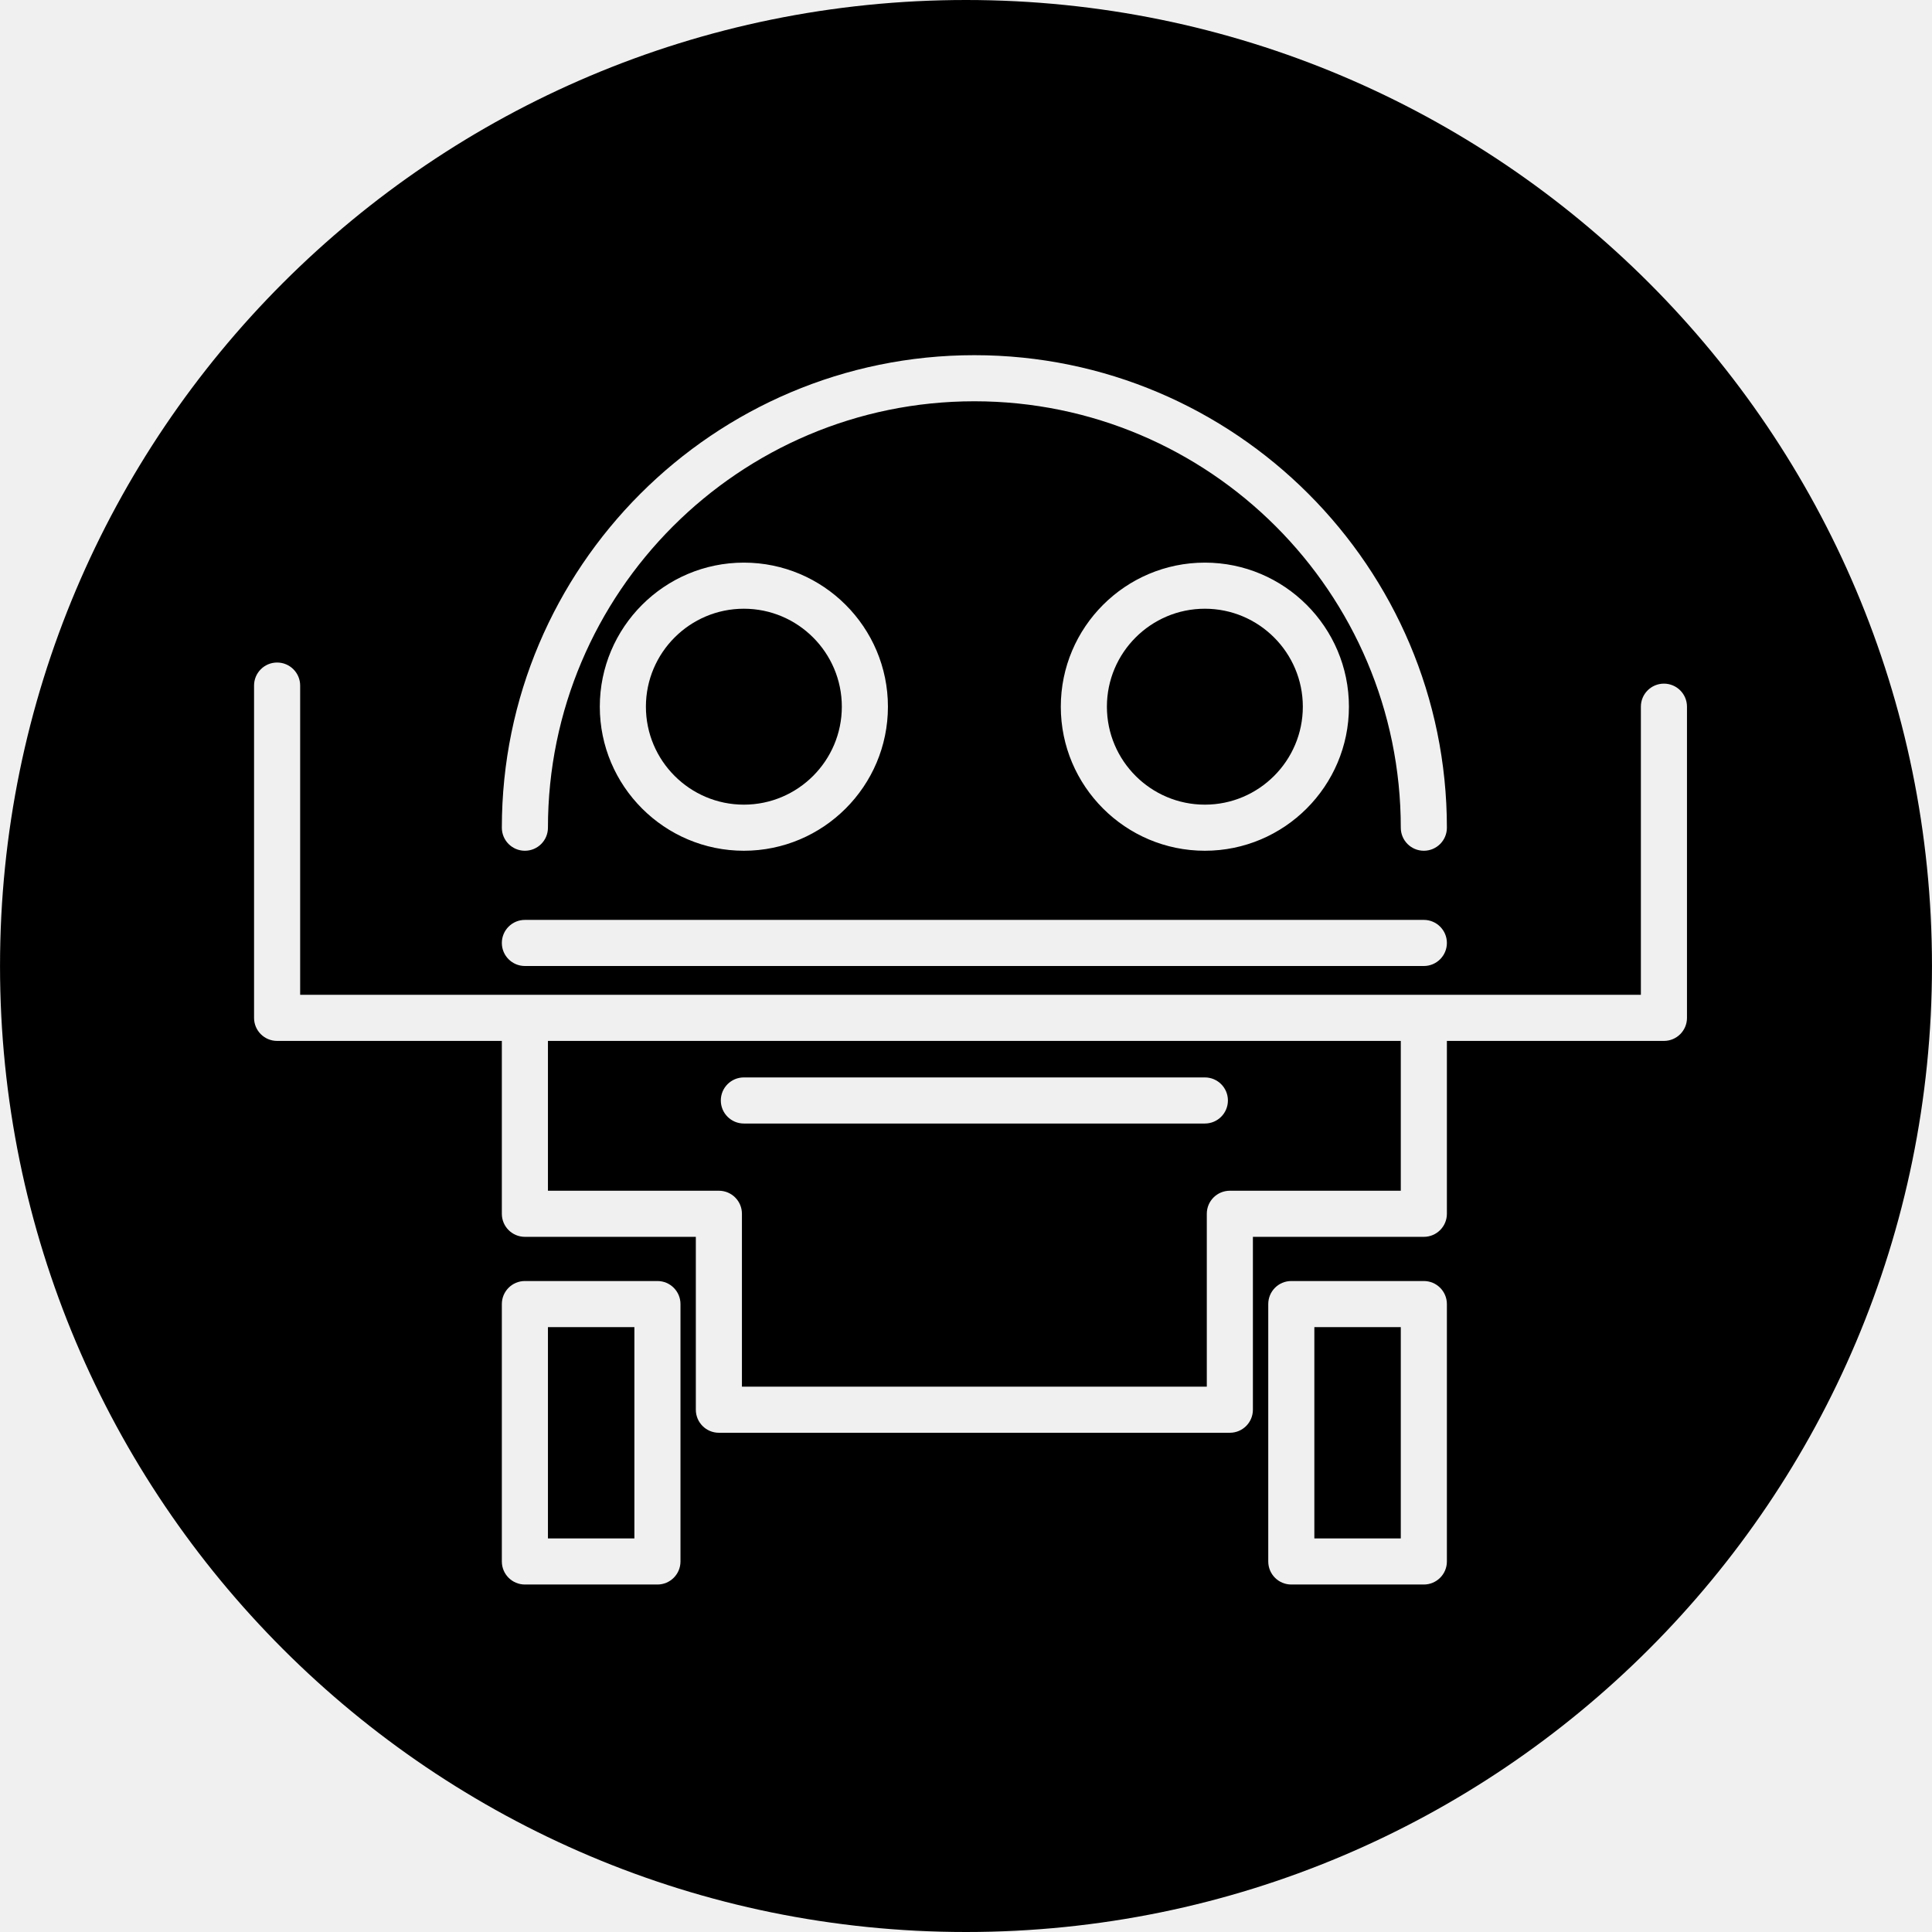
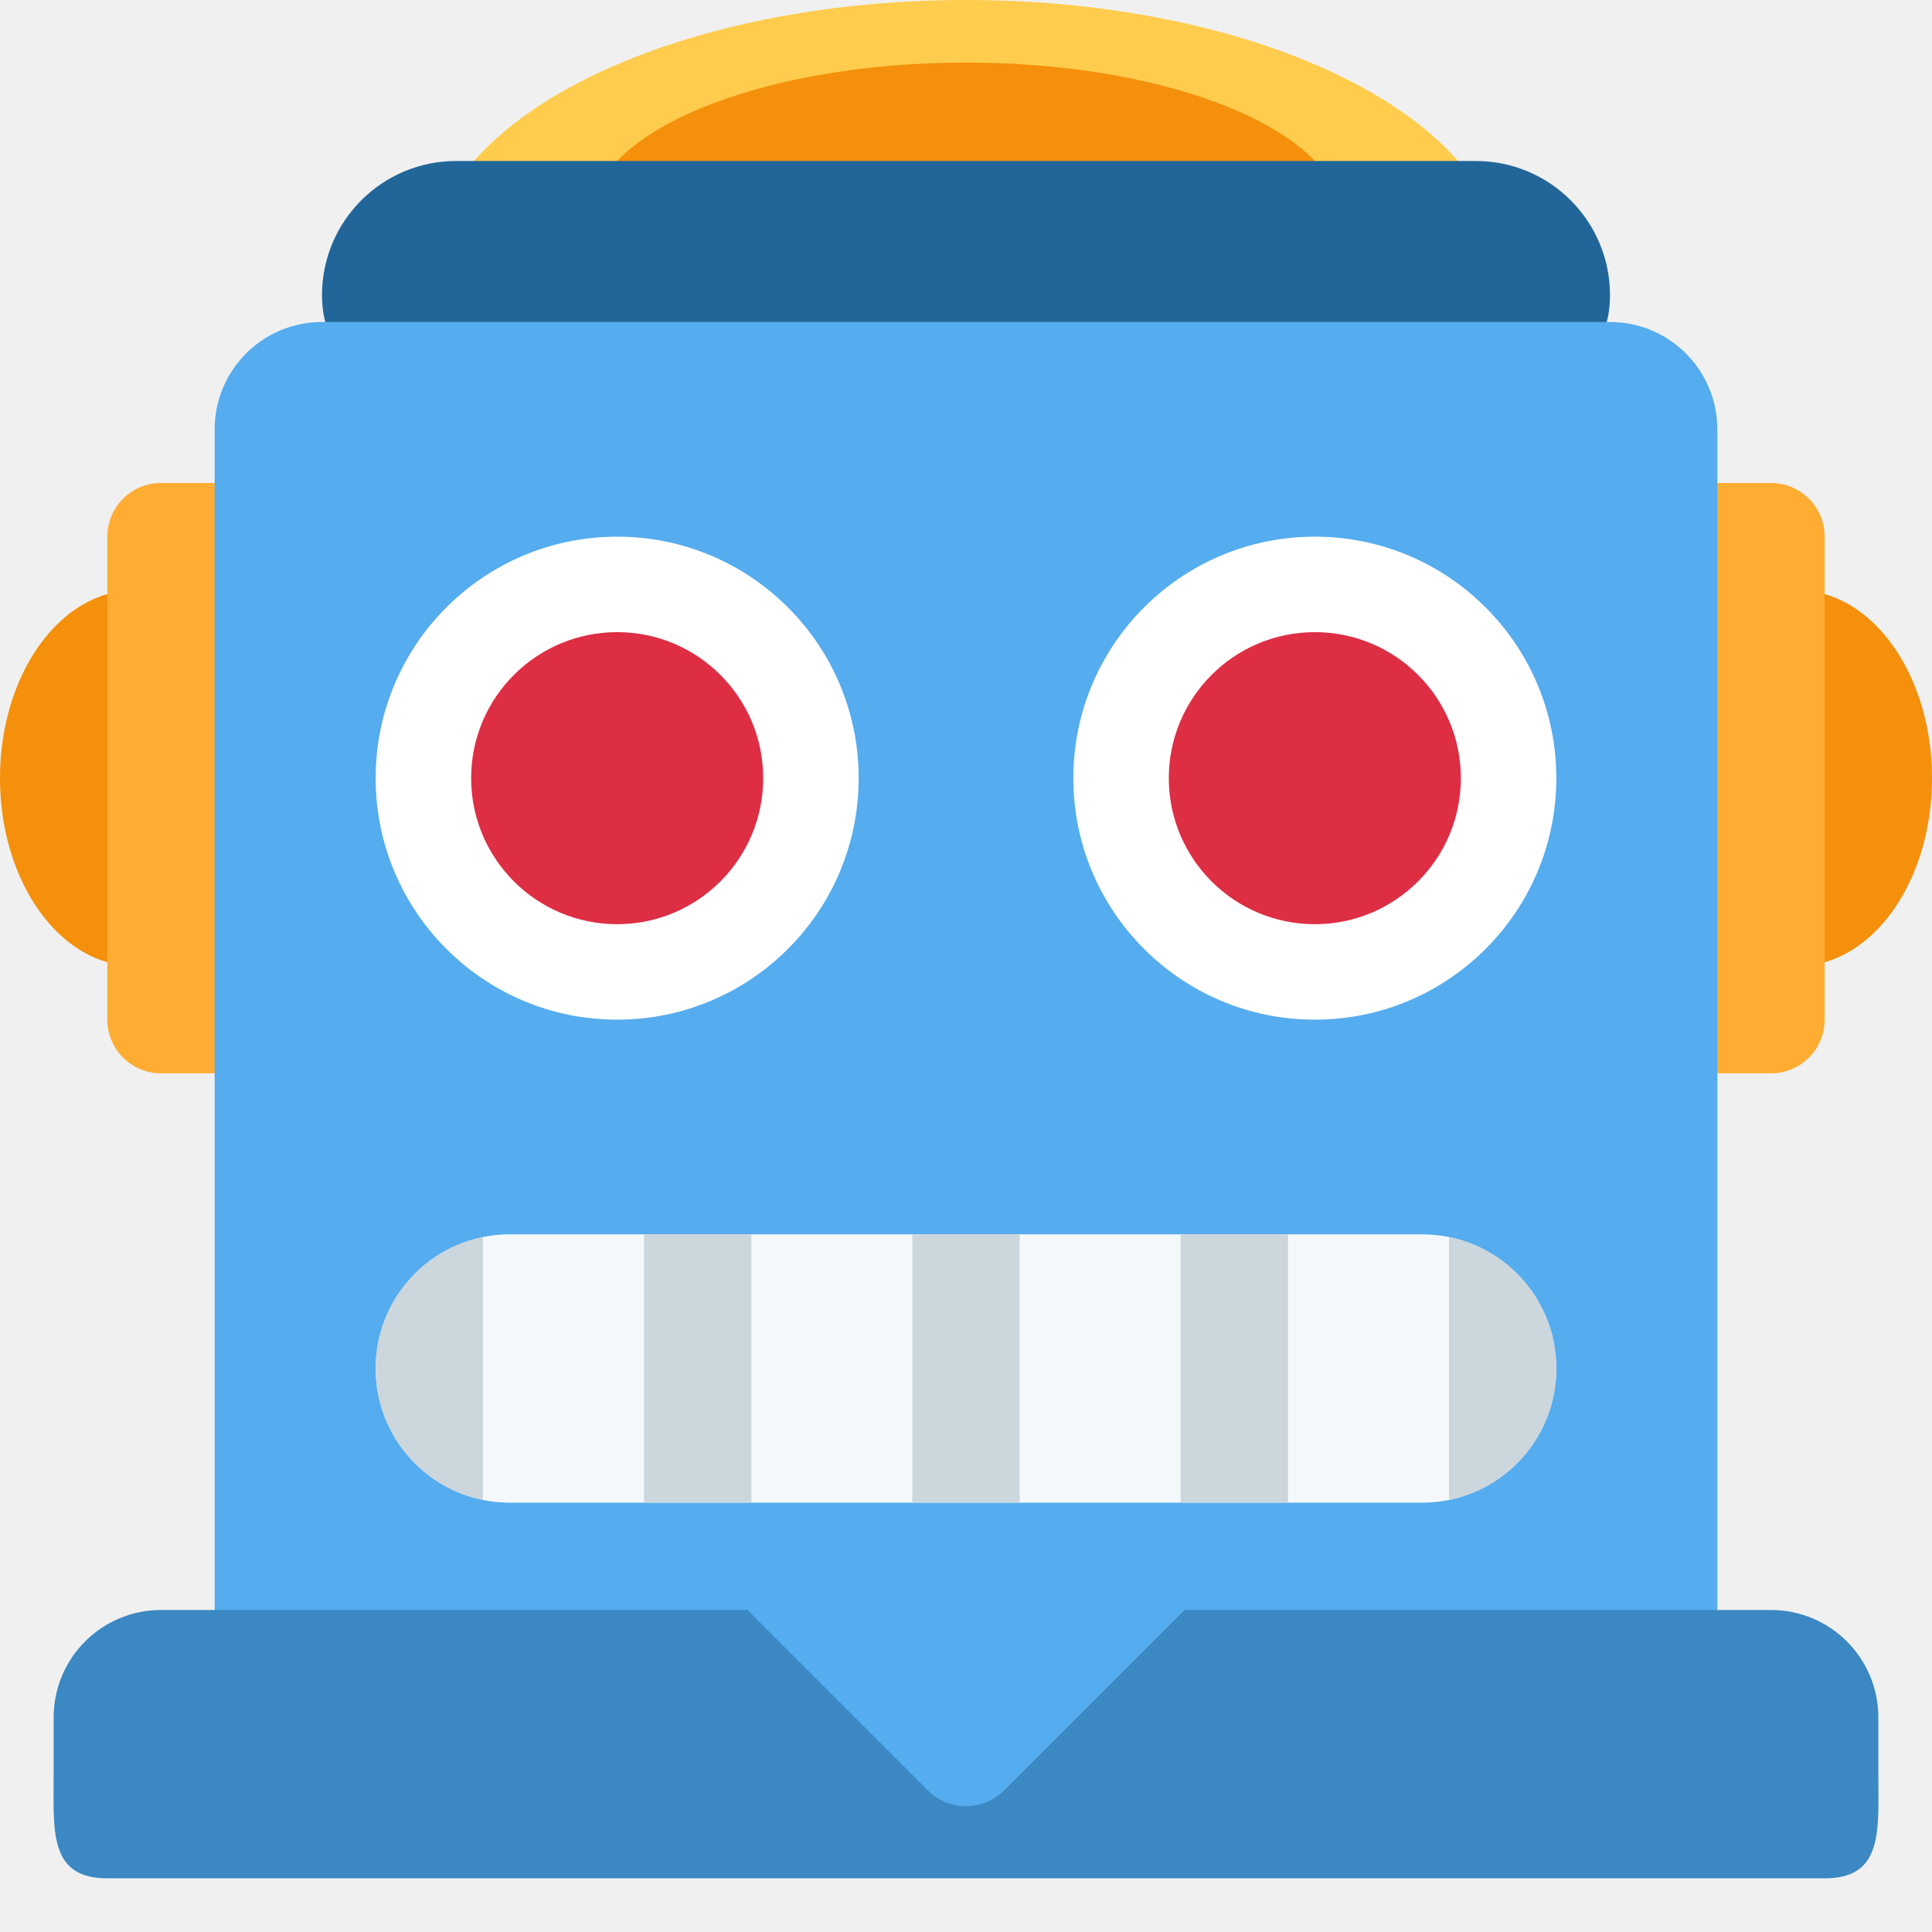
- <svg xmlns="http://www.w3.org/2000/svg" version="1.1" id="Capa_1" x="0px" y="0px" width="83.818px" height="83.818px" viewBox="0 0 83.818 83.818" style="enable-background:new 0 0 83.818 83.818;" xml:space="preserve">
-   <g>
-     <g>
-       <path d="M23.772,51.659h7.416c0.552,0,1,0.446,1,1v7.5h20.168v-7.5c0-0.554,0.447-1,1-1h7.416v-6.5h-37V51.659z M32.272,46.743h20    c0.551,0,1,0.446,1,1c0,0.553-0.449,1-1,1h-20c-0.552,0-1-0.447-1-1C31.272,47.189,31.72,46.743,32.272,46.743z" />
-       <path d="M28.022,30.659c0,2.344,1.907,4.25,4.25,4.25c2.343,0,4.25-1.906,4.25-4.25c0-2.344-1.907-4.25-4.25-4.25    C29.929,26.409,28.022,28.316,28.022,30.659z" />
-       <path d="M48.022,30.659c0,2.344,1.906,4.25,4.25,4.25c2.342,0,4.25-1.906,4.25-4.25c0-2.344-1.908-4.25-4.25-4.25    C49.929,26.409,48.022,28.316,48.022,30.659z" />
-       <rect x="57.022" y="57.576" width="3.75" height="9.167" />
-       <rect x="23.772" y="57.576" width="3.75" height="9.167" />
-       <path d="M41.909,0C18.763,0,0.001,18.764,0.001,41.91c0,23.145,18.763,41.908,41.908,41.908S83.817,65.054,83.817,41.91    C83.817,18.764,65.054,0,41.909,0z M42.272,15.409c11.303,0,20.5,9.196,20.5,20.5c0,0.553-0.449,1-1,1c-0.553,0-1-0.447-1-1    c0-10.201-8.3-18.5-18.5-18.5c-10.202,0-18.5,8.299-18.5,18.5c0,0.553-0.448,1-1,1c-0.552,0-1-0.447-1-1    C21.772,24.606,30.969,15.409,42.272,15.409z M58.522,30.659c0,3.446-2.805,6.25-6.25,6.25c-3.447,0-6.25-2.804-6.25-6.25    c0-3.446,2.803-6.25,6.25-6.25C55.718,24.409,58.522,27.213,58.522,30.659z M38.522,30.659c0,3.446-2.804,6.25-6.25,6.25    c-3.446,0-6.25-2.804-6.25-6.25c0-3.446,2.804-6.25,6.25-6.25C35.718,24.409,38.522,27.213,38.522,30.659z M22.772,39.909h39    c0.551,0,1,0.447,1,1c0,0.553-0.449,1-1,1h-39c-0.552,0-1-0.447-1-1C21.772,40.356,22.22,39.909,22.772,39.909z M29.522,67.743    c0,0.553-0.448,1-1,1h-5.75c-0.552,0-1-0.447-1-1V56.576c0-0.553,0.448-1,1-1h5.75c0.552,0,1,0.447,1,1V67.743z M62.772,67.743    c0,0.553-0.449,1-1,1h-5.75c-0.553,0-1-0.447-1-1V56.576c0-0.553,0.447-1,1-1h5.75c0.551,0,1,0.447,1,1V67.743z M73.188,30.659    v13.5c0,0.553-0.447,1-1,1h-9.416v7.5c0,0.553-0.449,1-1,1h-7.416v7.5c0,0.553-0.449,1-1,1H31.188c-0.552,0-1-0.447-1-1v-7.5    h-7.416c-0.552,0-1-0.447-1-1v-7.5h-9.75c-0.552,0-1-0.447-1-1V29.743c0-0.553,0.448-1,1-1c0.552,0,1,0.447,1,1v13.416h9.75h39    h9.416v-12.5c0-0.553,0.448-1,1-1C72.741,29.659,73.188,30.107,73.188,30.659z" />
-     </g>
-   </g>
+ <svg xmlns="http://www.w3.org/2000/svg" width="800px" height="800px" viewBox="0 0 36 36" aria-hidden="true" role="img" class="iconify iconify--twemoji" preserveAspectRatio="xMidYMid meet">
+   <ellipse fill="#F4900C" cx="33.5" cy="14.5" rx="2.5" ry="3.5" />
+   <ellipse fill="#F4900C" cx="2.5" cy="14.5" rx="2.5" ry="3.5" />
+   <path fill="#FFAC33" d="M34 19a1 1 0 0 1-1 1h-3a1 1 0 0 1-1-1v-9a1 1 0 0 1 1-1h3a1 1 0 0 1 1 1v9zM7 19a1 1 0 0 1-1 1H3a1 1 0 0 1-1-1v-9a1 1 0 0 1 1-1h3a1 1 0 0 1 1 1v9z" />
+   <path fill="#FFCC4D" d="M28 5c0 2.761-4.478 4-10 4C12.477 9 8 7.761 8 5s4.477-5 10-5c5.522 0 10 2.239 10 5z" />
+   <path fill="#F4900C" d="M25 4.083C25 5.694 21.865 7 18 7c-3.866 0-7-1.306-7-2.917c0-1.611 3.134-2.917 7-2.917c3.865 0 7 1.306 7 2.917z" />
+   <path fill="#269" d="M30 5.5C30 6.881 28.881 7 27.5 7h-19C7.119 7 6 6.881 6 5.5S7.119 3 8.5 3h19A2.5 2.5 0 0 1 30 5.5z" />
+   <path fill="#55ACEE" d="M30 6H6a2 2 0 0 0-2 2v26h28V8a2 2 0 0 0-2-2z" />
+   <path fill="#3B88C3" d="M35 33v-1a2 2 0 0 0-2-2H22.071l-3.364 3.364a.999.999 0 0 1-1.414 0L13.929 30H3a2 2 0 0 0-2 2v1c0 1.104-.104 2 1 2h32c1.104 0 1-.896 1-2z" />
+   <circle fill="#FFF" cx="24.5" cy="14.5" r="4.5" />
+   <circle fill="#DD2E44" cx="24.5" cy="14.5" r="2.721" />
+   <circle fill="#FFF" cx="11.5" cy="14.5" r="4.5" />
+   <path fill="#F5F8FA" d="M29 25.5a2.5 2.5 0 0 1-2.5 2.5h-17a2.5 2.5 0 1 1 0-5h17a2.5 2.5 0 0 1 2.5 2.5z" />
+   <path fill="#CCD6DD" d="M17 23h2v5h-2zm-5 0h2v5h-2zm10 0h2v5h-2zM7 25.5a2.5 2.5 0 0 0 2 2.45v-4.9a2.5 2.5 0 0 0-2 2.45zm20-2.45v4.899a2.5 2.5 0 0 0 0-4.899z" />
+   <circle fill="#DD2E44" cx="11.5" cy="14.5" r="2.721" />
</svg>
